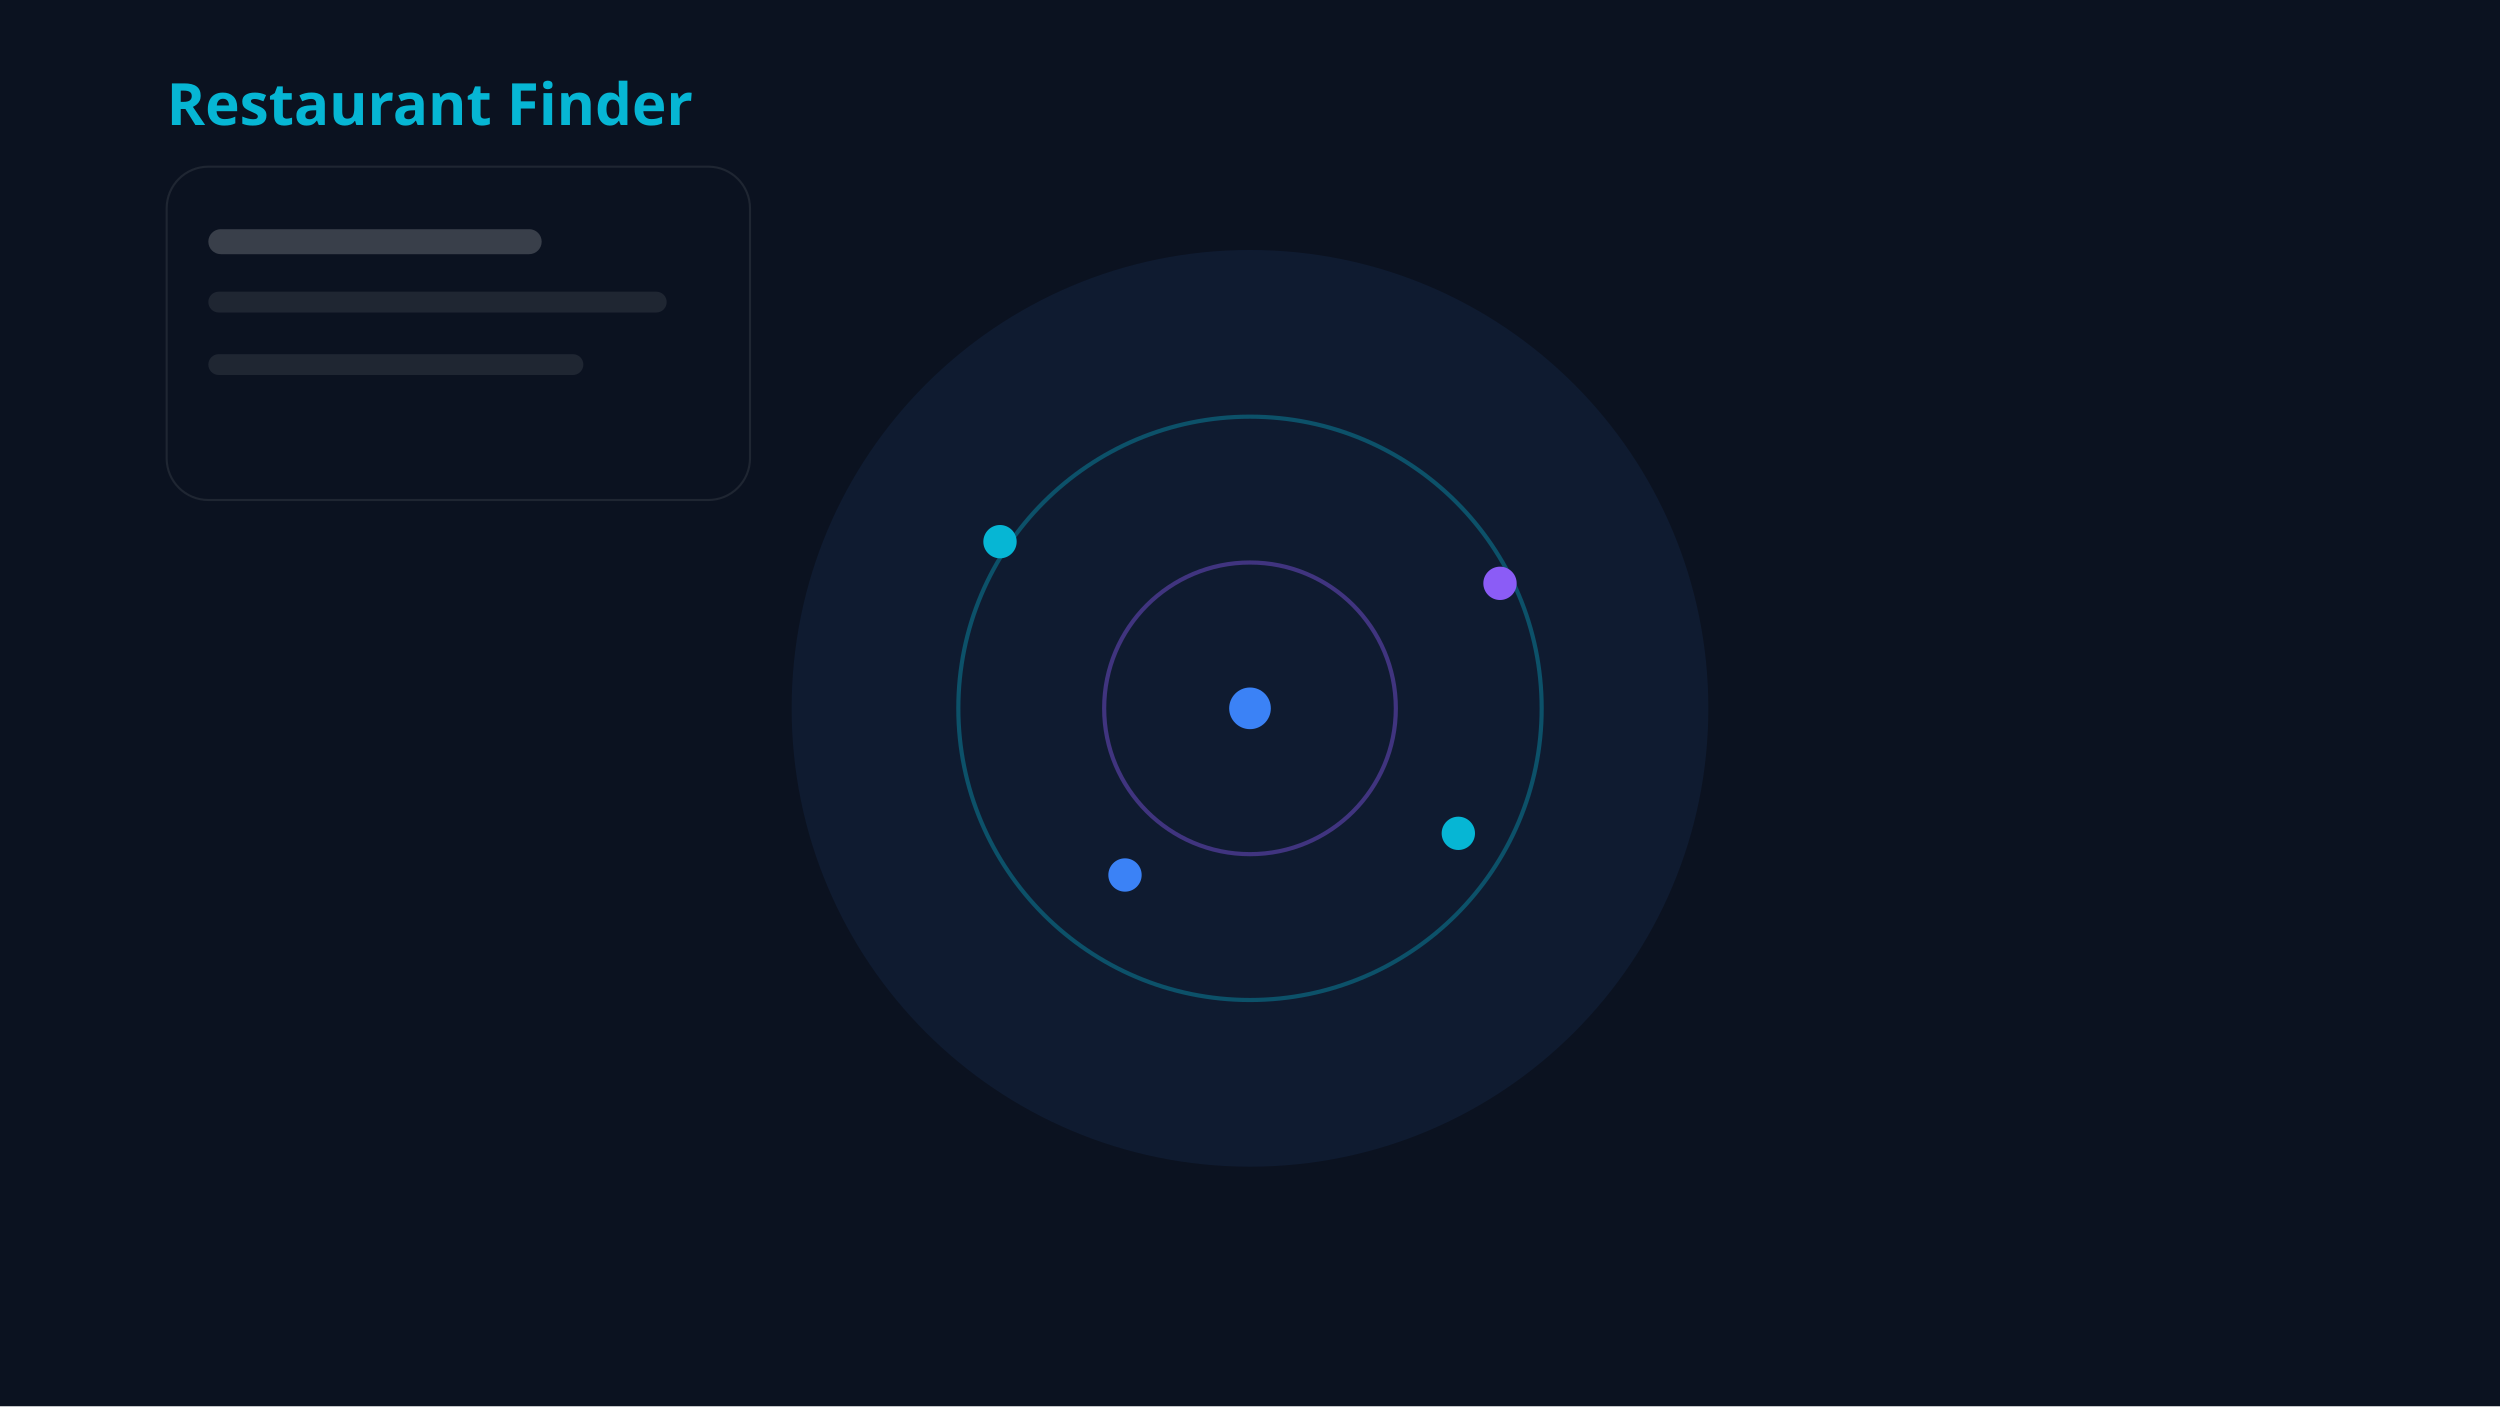
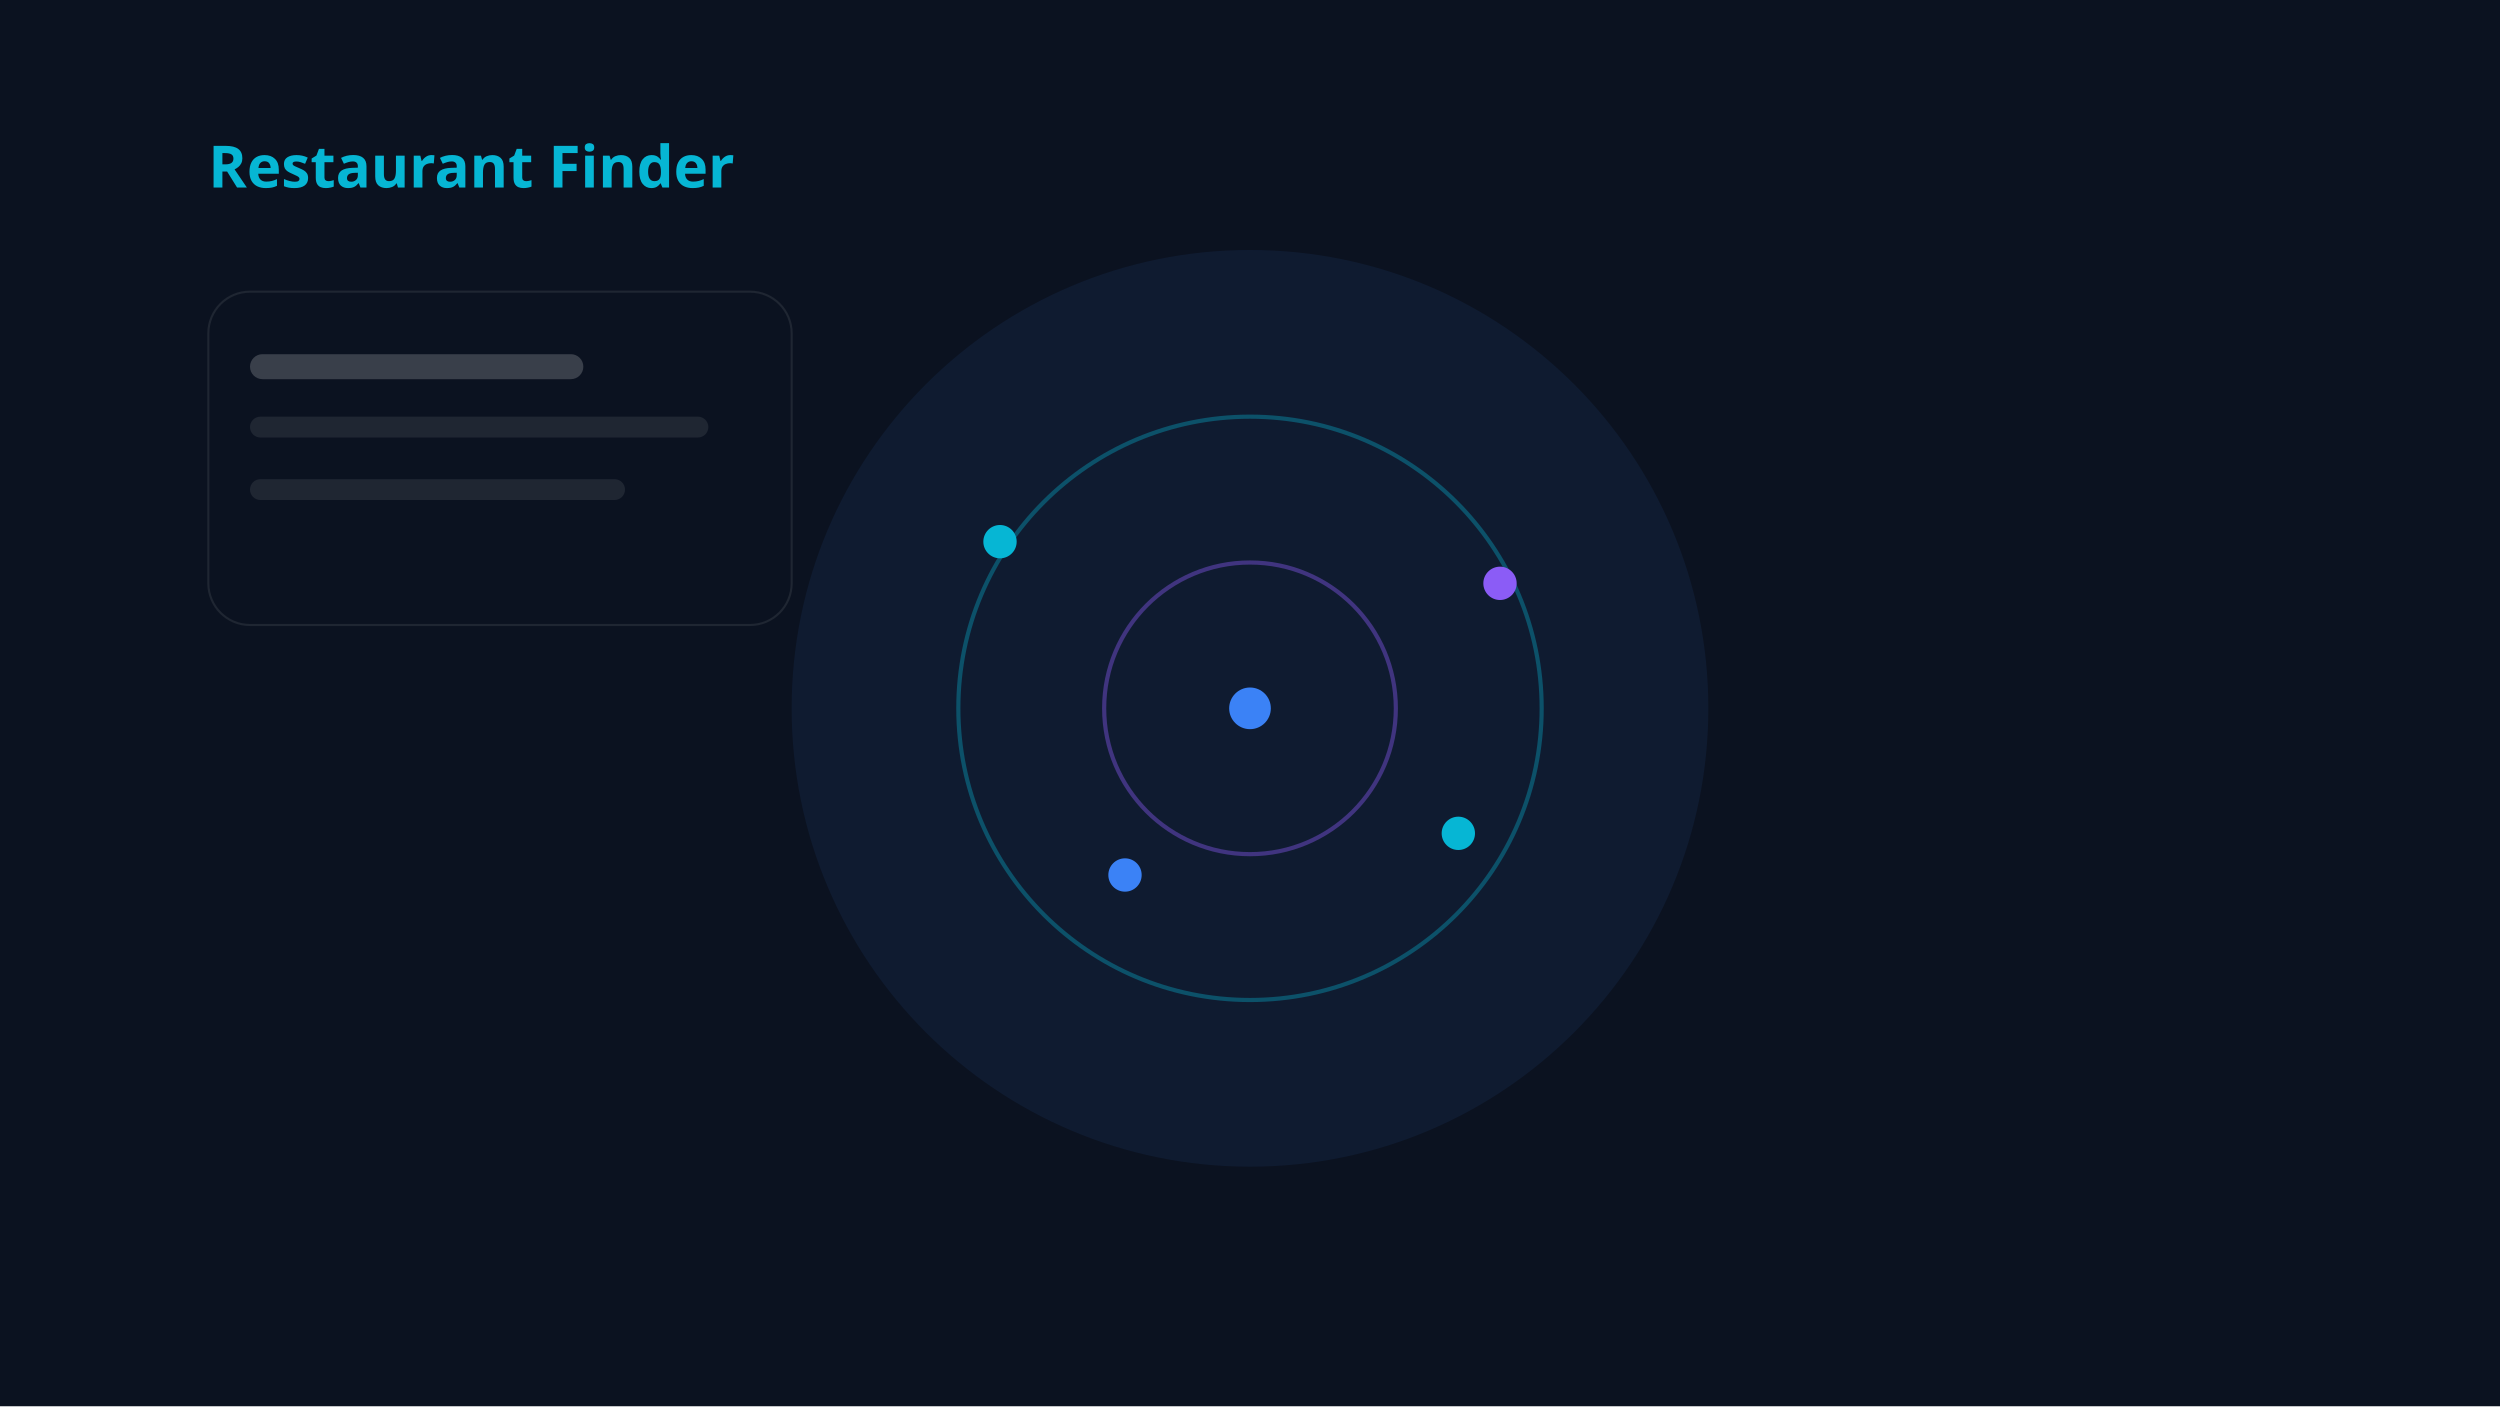
<svg xmlns="http://www.w3.org/2000/svg" viewBox="0 0 1200 675" fill="none">
  <defs>
    <linearGradient id="bg" x1="0" y1="0" x2="1200" y2="675">
      <stop stop-color="#0B1220" />
      <stop offset="1" stop-color="#050816" />
    </linearGradient>
  </defs>
  <rect width="1200" height="675" fill="url(#bg)" />
  <circle cx="600" cy="340" r="220" fill="#3B82F6" opacity="0.08" />
  <circle cx="600" cy="340" r="140" fill="none" stroke="#06B6D4" stroke-opacity="0.35" stroke-width="2" />
  <circle cx="600" cy="340" r="70" fill="none" stroke="#8B5CF6" stroke-opacity="0.4" stroke-width="2" />
  <circle cx="600" cy="340" r="10" fill="#3B82F6" />
  <circle cx="480" cy="260" r="8" fill="#06B6D4" />
  <circle cx="720" cy="280" r="8" fill="#8B5CF6" />
  <circle cx="540" cy="420" r="8" fill="#3B82F6" />
  <circle cx="700" cy="400" r="8" fill="#06B6D4" />
-   <rect x="80" y="80" width="280" height="160" rx="20" fill="#0B1220" stroke="#ffffff15" />
-   <rect x="100" y="110" width="160" height="12" rx="6" fill="#ffffff30" />
-   <rect x="100" y="140" width="220" height="10" rx="5" fill="#ffffff15" />
-   <rect x="100" y="170" width="180" height="10" rx="5" fill="#ffffff15" />
-   <text x="80" y="60" fill="#06B6D4" font-family="Syne,sans-serif" font-size="28" font-weight="700">Restaurant Finder</text>
+   <rect x="100" y="140" width="280" height="160" rx="20" fill="#0B1220" stroke="#ffffff15" />
+   <rect x="120" y="170" width="160" height="12" rx="6" fill="#ffffff30" />
+   <rect x="120" y="200" width="220" height="10" rx="5" fill="#ffffff15" />
+   <rect x="120" y="230" width="180" height="10" rx="5" fill="#ffffff15" />
+   <text x="100" y="90" fill="#06B6D4" font-family="Syne,sans-serif" font-size="28" font-weight="700">Restaurant Finder</text>
</svg>
